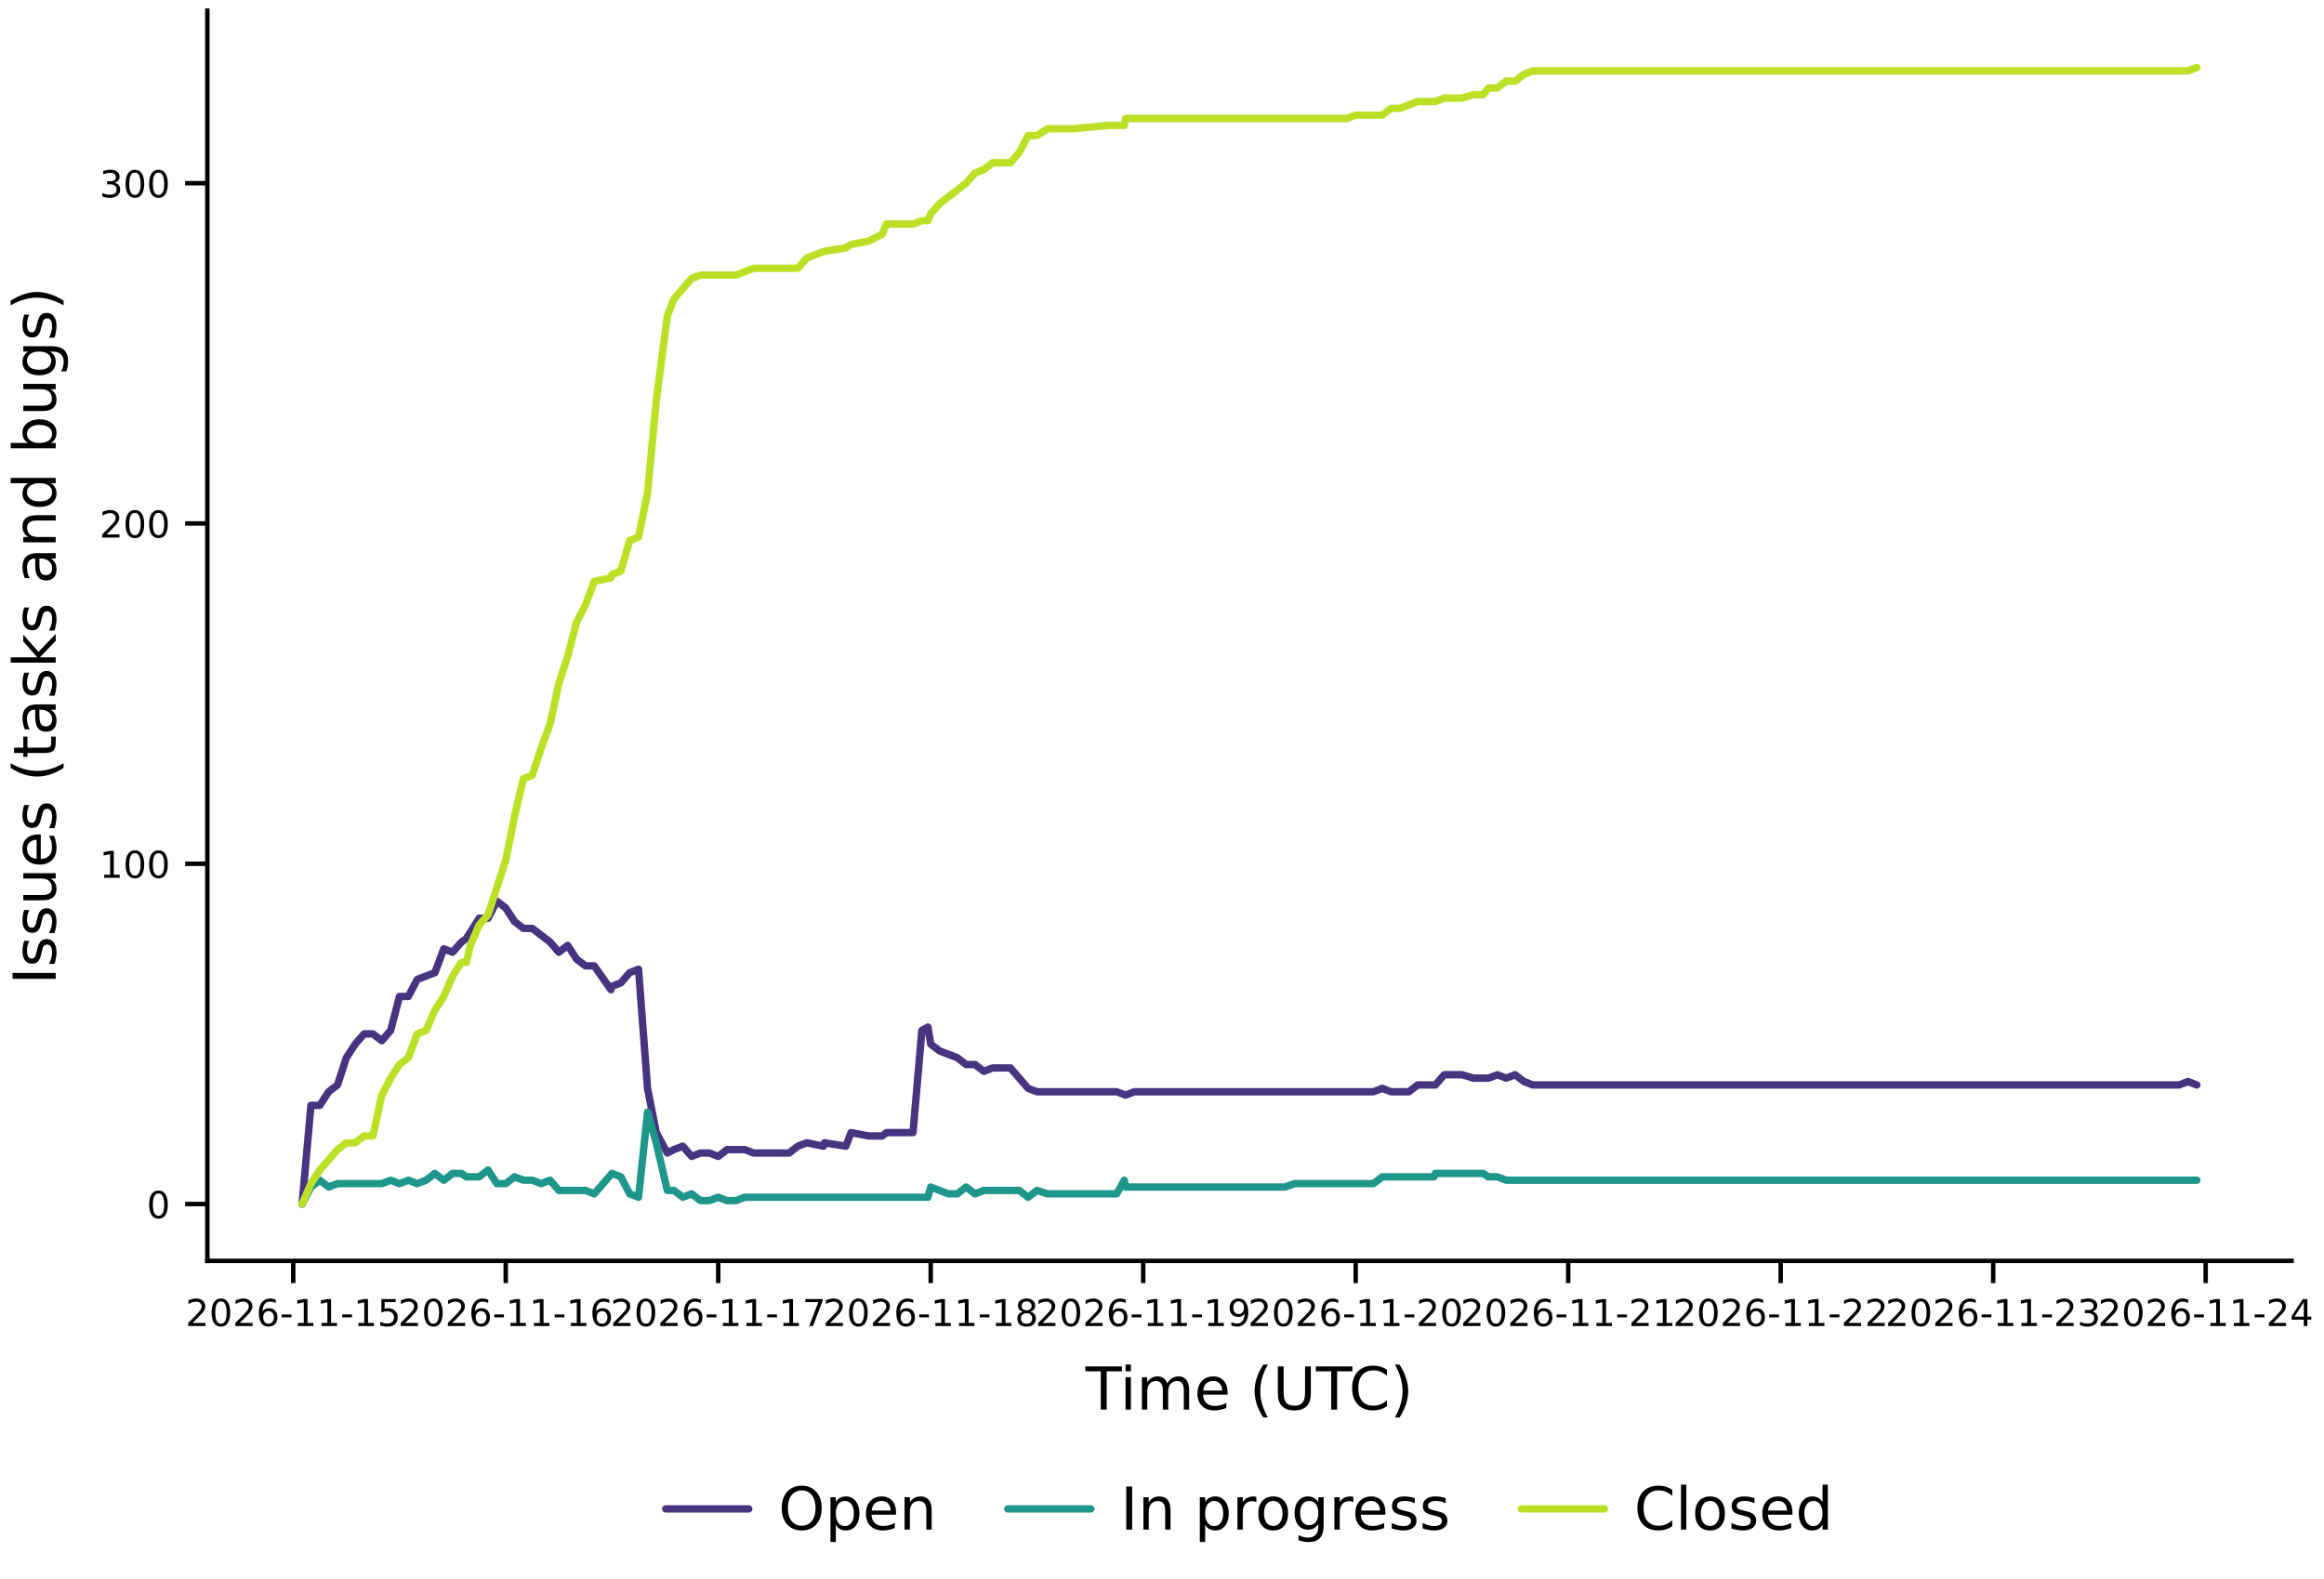
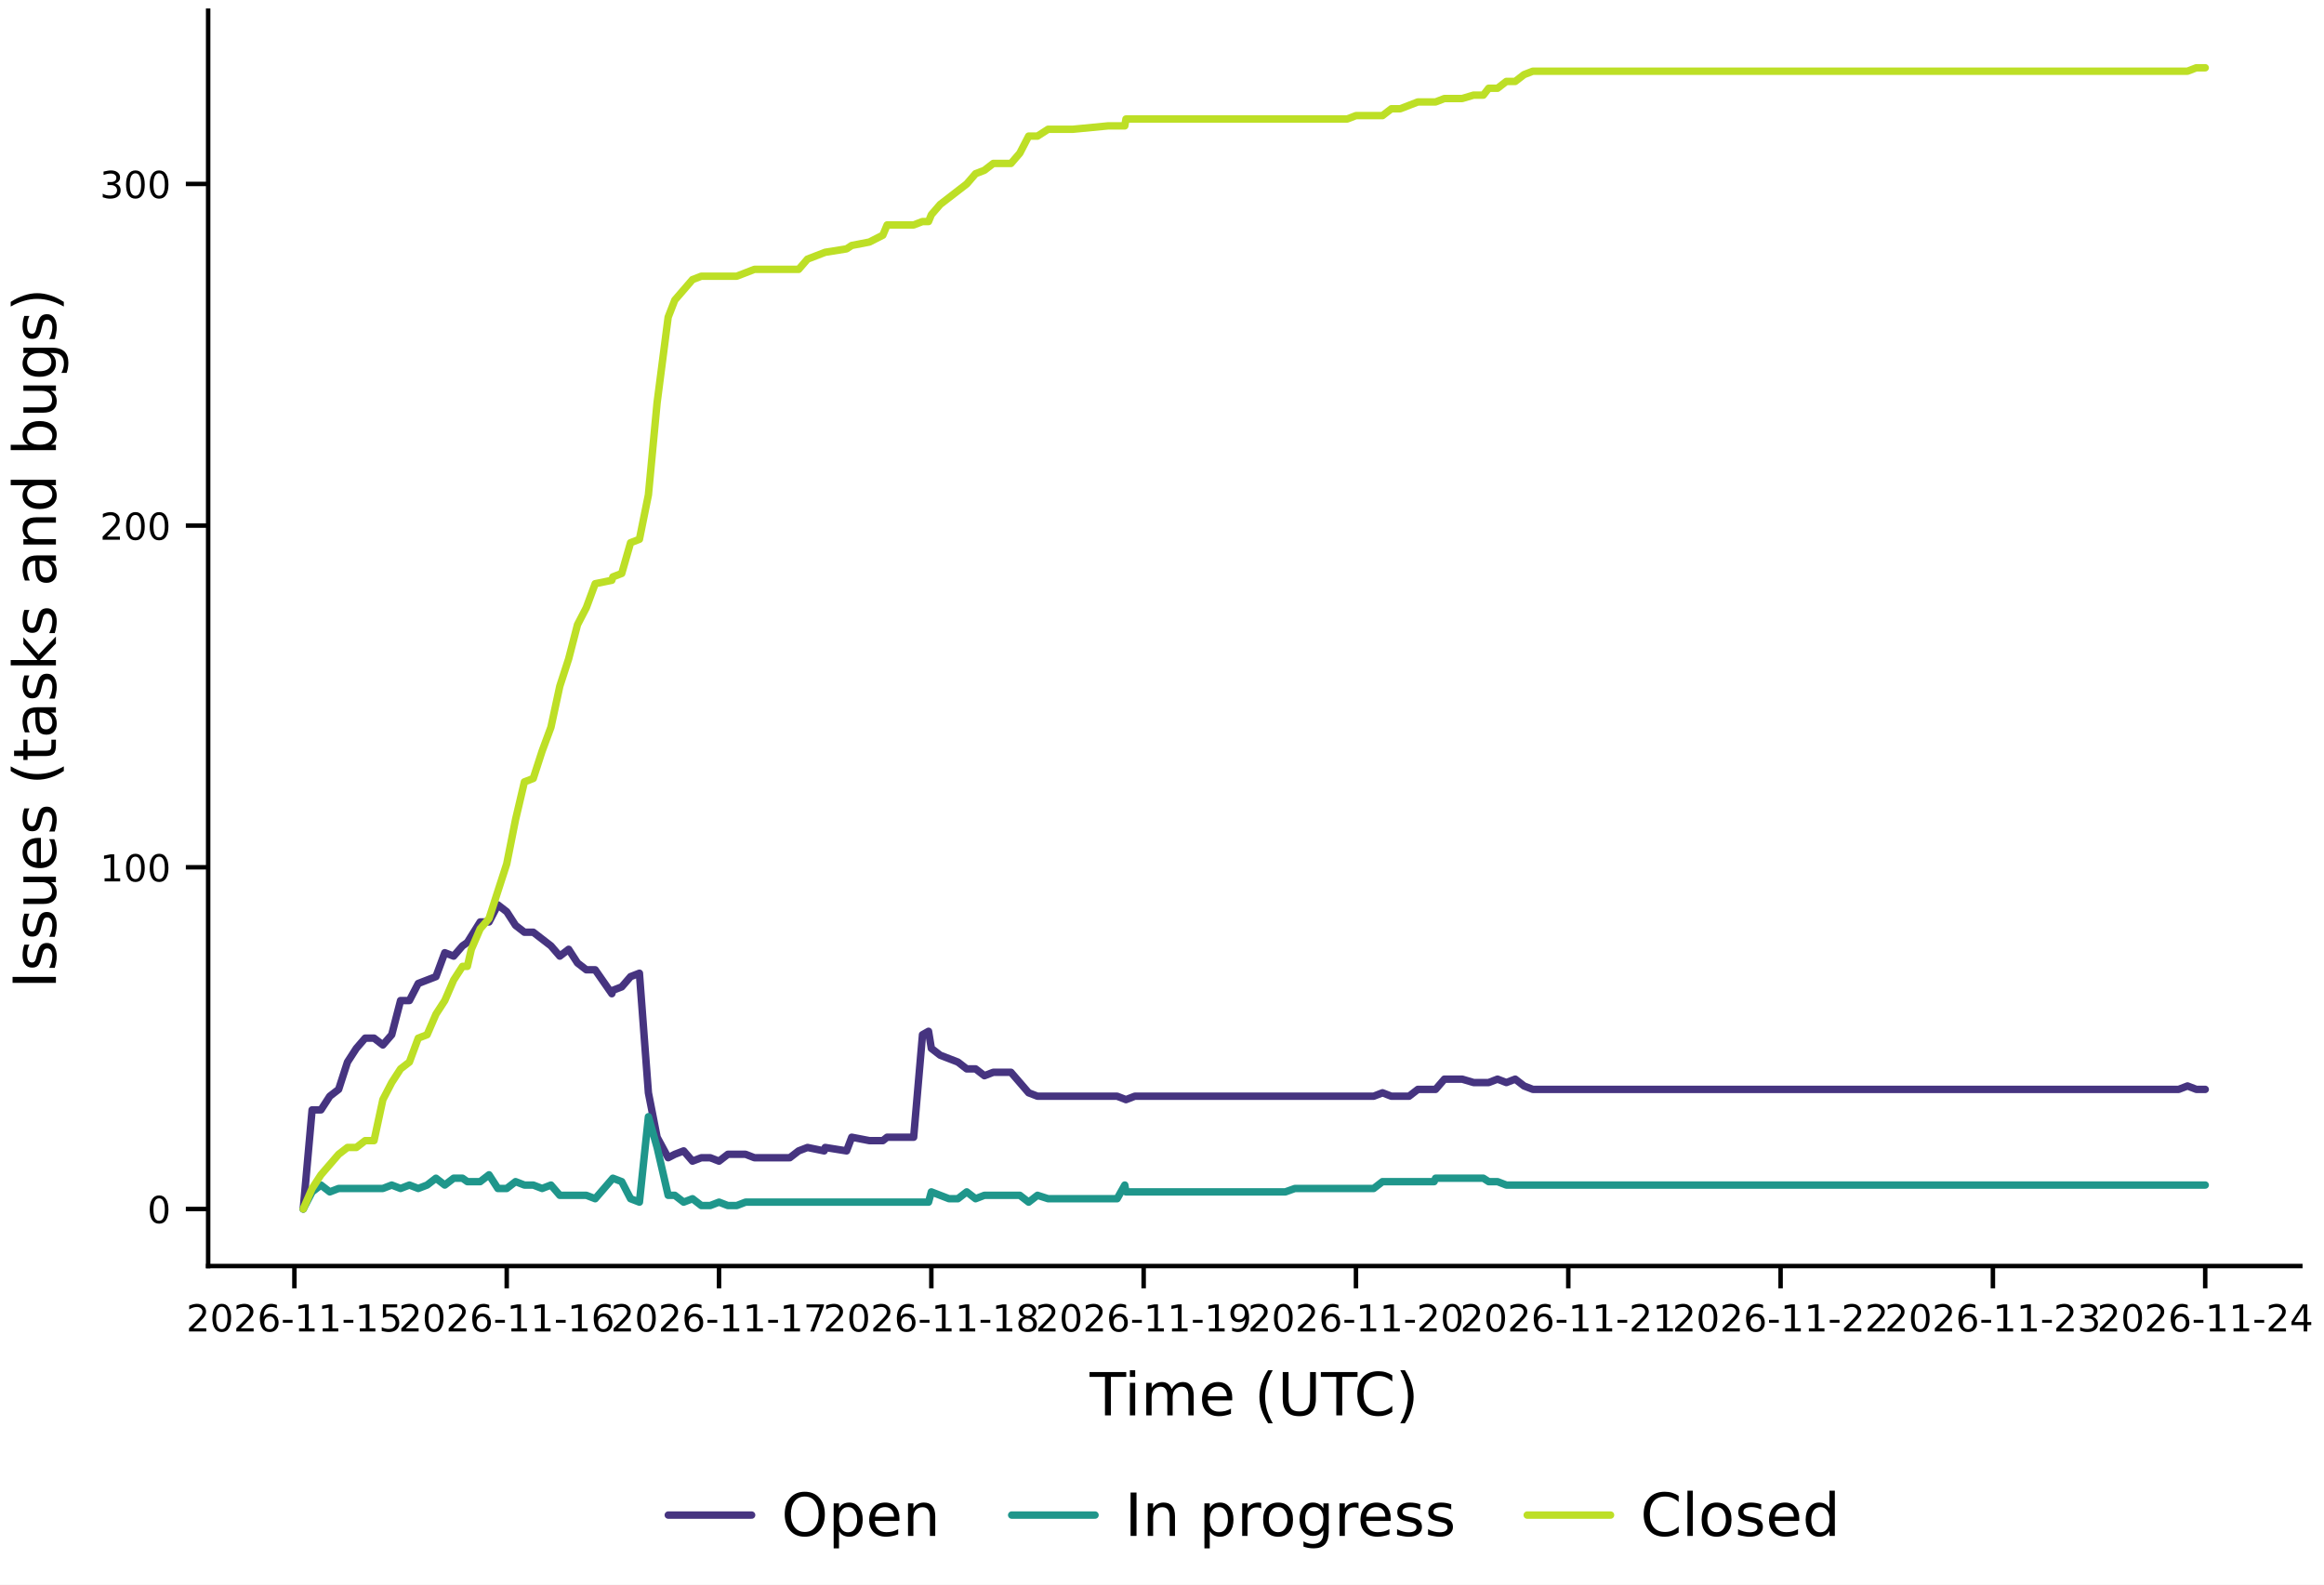
- <svg xmlns="http://www.w3.org/2000/svg" xmlns:xlink="http://www.w3.org/1999/xlink" width="313.635pt" height="213.046pt" viewBox="0 0 313.635 213.046" version="1.1">
+ <svg xmlns="http://www.w3.org/2000/svg" xmlns:xlink="http://www.w3.org/1999/xlink" width="312.44pt" height="213.046pt" viewBox="0 0 312.44 213.046" version="1.1">
  <defs>
    <style type="text/css">*{stroke-linejoin: round; stroke-linecap: butt}</style>
  </defs>
  <g id="figure_1">
    <g id="patch_1">
-       <path d="M 0 213.046  L 313.635 213.046  L 313.635 0  L 0 0  z " style="fill: #ffffff" />
+       <path d="M 0 213.046  L 312.44 213.046  L 312.44 0  L 0 0  z " style="fill: #ffffff" />
    </g>
    <g id="axes_1">
      <g id="patch_2">
        <path d="M 27.984 170.203  L 309.256 170.203  L 309.256 1.44  L 27.984 1.44  z " style="fill: #ffffff" />
      </g>
      <g id="matplotlib.axis_1">
        <g id="xtick_1">
          <g id="line2d_1">
            <defs>
-               <path id="m2f85c9096a" d="M 0 0  L 0 3  " style="stroke: #000000; stroke-width: 0.6" />
+               <path id="m08bd4f8aca" d="M 0 0  L 0 3  " style="stroke: #000000; stroke-width: 0.6" />
            </defs>
            <g>
-               <use xlink:href="#m2f85c9096a" x="39.575" y="170.203" style="stroke: #000000; stroke-width: 0.6" />
+               <use xlink:href="#m08bd4f8aca" x="39.58" y="170.203" style="stroke: #000000; stroke-width: 0.6" />
            </g>
          </g>
          <g id="text_1">
-             <text style="font-size: 5px; font-family: 'DejaVu Sans', sans-serif; text-anchor: middle" x="39.575" y="179.002" transform="rotate(-0 39.57458 179.0017)">2026-11-15</text>
+             <text style="font-size: 5px; font-family: 'DejaVu Sans', sans-serif; text-anchor: middle" x="39.58" y="179.002" transform="rotate(-0 39.58013 179.0017)">2026-11-15</text>
          </g>
        </g>
        <g id="xtick_2">
          <g id="line2d_2">
            <g>
-               <use xlink:href="#m2f85c9096a" x="68.251" y="170.203" style="stroke: #000000; stroke-width: 0.6" />
+               <use xlink:href="#m08bd4f8aca" x="68.124" y="170.203" style="stroke: #000000; stroke-width: 0.6" />
            </g>
          </g>
          <g id="text_2">
-             <text style="font-size: 5px; font-family: 'DejaVu Sans', sans-serif; text-anchor: middle" x="68.251" y="179.002" transform="rotate(-0 68.25136 179.0017)">2026-11-16</text>
+             <text style="font-size: 5px; font-family: 'DejaVu Sans', sans-serif; text-anchor: middle" x="68.124" y="179.002" transform="rotate(-0 68.12354 179.0017)">2026-11-16</text>
          </g>
        </g>
        <g id="xtick_3">
          <g id="line2d_3">
            <g>
-               <use xlink:href="#m2f85c9096a" x="96.928" y="170.203" style="stroke: #000000; stroke-width: 0.6" />
+               <use xlink:href="#m08bd4f8aca" x="96.667" y="170.203" style="stroke: #000000; stroke-width: 0.6" />
            </g>
          </g>
          <g id="text_3">
-             <text style="font-size: 5px; font-family: 'DejaVu Sans', sans-serif; text-anchor: middle" x="96.928" y="179.002" transform="rotate(-0 96.92814 179.0017)">2026-11-17</text>
+             <text style="font-size: 5px; font-family: 'DejaVu Sans', sans-serif; text-anchor: middle" x="96.667" y="179.002" transform="rotate(-0 96.66694 179.0017)">2026-11-17</text>
          </g>
        </g>
        <g id="xtick_4">
          <g id="line2d_4">
            <g>
-               <use xlink:href="#m2f85c9096a" x="125.605" y="170.203" style="stroke: #000000; stroke-width: 0.6" />
+               <use xlink:href="#m08bd4f8aca" x="125.21" y="170.203" style="stroke: #000000; stroke-width: 0.6" />
            </g>
          </g>
          <g id="text_4">
-             <text style="font-size: 5px; font-family: 'DejaVu Sans', sans-serif; text-anchor: middle" x="125.605" y="179.002" transform="rotate(-0 125.6049 179.0017)">2026-11-18</text>
+             <text style="font-size: 5px; font-family: 'DejaVu Sans', sans-serif; text-anchor: middle" x="125.21" y="179.002" transform="rotate(-0 125.2103 179.0017)">2026-11-18</text>
          </g>
        </g>
        <g id="xtick_5">
          <g id="line2d_5">
            <g>
-               <use xlink:href="#m2f85c9096a" x="154.282" y="170.203" style="stroke: #000000; stroke-width: 0.6" />
+               <use xlink:href="#m08bd4f8aca" x="153.754" y="170.203" style="stroke: #000000; stroke-width: 0.6" />
            </g>
          </g>
          <g id="text_5">
-             <text style="font-size: 5px; font-family: 'DejaVu Sans', sans-serif; text-anchor: middle" x="154.282" y="179.002" transform="rotate(-0 154.2817 179.0017)">2026-11-19</text>
+             <text style="font-size: 5px; font-family: 'DejaVu Sans', sans-serif; text-anchor: middle" x="153.754" y="179.002" transform="rotate(-0 153.7537 179.0017)">2026-11-19</text>
          </g>
        </g>
        <g id="xtick_6">
          <g id="line2d_6">
            <g>
-               <use xlink:href="#m2f85c9096a" x="182.958" y="170.203" style="stroke: #000000; stroke-width: 0.6" />
+               <use xlink:href="#m08bd4f8aca" x="182.297" y="170.203" style="stroke: #000000; stroke-width: 0.6" />
            </g>
          </g>
          <g id="text_6">
-             <text style="font-size: 5px; font-family: 'DejaVu Sans', sans-serif; text-anchor: middle" x="182.958" y="179.002" transform="rotate(-0 182.9585 179.0017)">2026-11-20</text>
+             <text style="font-size: 5px; font-family: 'DejaVu Sans', sans-serif; text-anchor: middle" x="182.297" y="179.002" transform="rotate(-0 182.2971 179.0017)">2026-11-20</text>
          </g>
        </g>
        <g id="xtick_7">
          <g id="line2d_7">
            <g>
-               <use xlink:href="#m2f85c9096a" x="211.635" y="170.203" style="stroke: #000000; stroke-width: 0.6" />
+               <use xlink:href="#m08bd4f8aca" x="210.841" y="170.203" style="stroke: #000000; stroke-width: 0.6" />
            </g>
          </g>
          <g id="text_7">
-             <text style="font-size: 5px; font-family: 'DejaVu Sans', sans-serif; text-anchor: middle" x="211.635" y="179.002" transform="rotate(-0 211.6353 179.0017)">2026-11-21</text>
+             <text style="font-size: 5px; font-family: 'DejaVu Sans', sans-serif; text-anchor: middle" x="210.841" y="179.002" transform="rotate(-0 210.8405 179.0017)">2026-11-21</text>
          </g>
        </g>
        <g id="xtick_8">
          <g id="line2d_8">
            <g>
-               <use xlink:href="#m2f85c9096a" x="240.312" y="170.203" style="stroke: #000000; stroke-width: 0.6" />
+               <use xlink:href="#m08bd4f8aca" x="239.384" y="170.203" style="stroke: #000000; stroke-width: 0.6" />
            </g>
          </g>
          <g id="text_8">
-             <text style="font-size: 5px; font-family: 'DejaVu Sans', sans-serif; text-anchor: middle" x="240.312" y="179.002" transform="rotate(-0 240.3121 179.0017)">2026-11-22</text>
+             <text style="font-size: 5px; font-family: 'DejaVu Sans', sans-serif; text-anchor: middle" x="239.384" y="179.002" transform="rotate(-0 239.3839 179.0017)">2026-11-22</text>
          </g>
        </g>
        <g id="xtick_9">
          <g id="line2d_9">
            <g>
-               <use xlink:href="#m2f85c9096a" x="268.989" y="170.203" style="stroke: #000000; stroke-width: 0.6" />
+               <use xlink:href="#m08bd4f8aca" x="267.927" y="170.203" style="stroke: #000000; stroke-width: 0.6" />
            </g>
          </g>
          <g id="text_9">
-             <text style="font-size: 5px; font-family: 'DejaVu Sans', sans-serif; text-anchor: middle" x="268.989" y="179.002" transform="rotate(-0 268.9888 179.0017)">2026-11-23</text>
+             <text style="font-size: 5px; font-family: 'DejaVu Sans', sans-serif; text-anchor: middle" x="267.927" y="179.002" transform="rotate(-0 267.9274 179.0017)">2026-11-23</text>
          </g>
        </g>
        <g id="xtick_10">
          <g id="line2d_10">
            <g>
-               <use xlink:href="#m2f85c9096a" x="297.666" y="170.203" style="stroke: #000000; stroke-width: 0.6" />
+               <use xlink:href="#m08bd4f8aca" x="296.471" y="170.203" style="stroke: #000000; stroke-width: 0.6" />
            </g>
          </g>
          <g id="text_10">
-             <text style="font-size: 5px; font-family: 'DejaVu Sans', sans-serif; text-anchor: middle" x="297.666" y="179.002" transform="rotate(-0 297.6656 179.0017)">2026-11-24</text>
+             <text style="font-size: 5px; font-family: 'DejaVu Sans', sans-serif; text-anchor: middle" x="296.471" y="179.002" transform="rotate(-0 296.4708 179.0017)">2026-11-24</text>
          </g>
        </g>
        <g id="text_11">
          <text style="font-size: 8px; font-family: 'DejaVu Sans', sans-serif; text-anchor: middle" x="168.62" y="190.282" transform="rotate(-0 168.6201 190.2816)">Time (UTC)</text>
        </g>
      </g>
      <g id="matplotlib.axis_2">
        <g id="ytick_1">
          <g id="line2d_11">
            <defs>
-               <path id="mb9e368e0cb" d="M 0 0  L -3 0  " style="stroke: #000000; stroke-width: 0.6" />
+               <path id="m0aedb376db" d="M 0 0  L -3 0  " style="stroke: #000000; stroke-width: 0.6" />
            </defs>
            <g>
-               <use xlink:href="#mb9e368e0cb" x="27.984" y="162.532" style="stroke: #000000; stroke-width: 0.6" />
+               <use xlink:href="#m0aedb376db" x="27.984" y="162.532" style="stroke: #000000; stroke-width: 0.6" />
            </g>
          </g>
          <g id="text_12">
            <text style="font-size: 5px; font-family: 'DejaVu Sans', sans-serif; text-anchor: end" x="22.984" y="164.431" transform="rotate(-0 22.98438 164.4312)">0</text>
          </g>
        </g>
        <g id="ytick_2">
          <g id="line2d_12">
            <g>
-               <use xlink:href="#mb9e368e0cb" x="27.984" y="116.597" style="stroke: #000000; stroke-width: 0.6" />
+               <use xlink:href="#m0aedb376db" x="27.984" y="116.597" style="stroke: #000000; stroke-width: 0.6" />
            </g>
          </g>
          <g id="text_13">
            <text style="font-size: 5px; font-family: 'DejaVu Sans', sans-serif; text-anchor: end" x="22.984" y="118.497" transform="rotate(-0 22.98438 118.4969)">100</text>
          </g>
        </g>
        <g id="ytick_3">
          <g id="line2d_13">
            <g>
-               <use xlink:href="#mb9e368e0cb" x="27.984" y="70.663" style="stroke: #000000; stroke-width: 0.6" />
+               <use xlink:href="#m0aedb376db" x="27.984" y="70.663" style="stroke: #000000; stroke-width: 0.6" />
            </g>
          </g>
          <g id="text_14">
            <text style="font-size: 5px; font-family: 'DejaVu Sans', sans-serif; text-anchor: end" x="22.984" y="72.563" transform="rotate(-0 22.98438 72.56251)">200</text>
          </g>
        </g>
        <g id="ytick_4">
          <g id="line2d_14">
            <g>
-               <use xlink:href="#mb9e368e0cb" x="27.984" y="24.729" style="stroke: #000000; stroke-width: 0.6" />
+               <use xlink:href="#m0aedb376db" x="27.984" y="24.729" style="stroke: #000000; stroke-width: 0.6" />
            </g>
          </g>
          <g id="text_15">
            <text style="font-size: 5px; font-family: 'DejaVu Sans', sans-serif; text-anchor: end" x="22.984" y="26.628" transform="rotate(-0 22.98438 26.62814)">300</text>
          </g>
        </g>
        <g id="text_16">
          <text style="font-size: 8px; font-family: 'DejaVu Sans', sans-serif; text-anchor: middle" x="7.519" y="85.821" transform="rotate(-90 7.51875 85.82143)">Issues (tasks and bugs)</text>
        </g>
      </g>
      <g id="line2d_15">
-         <path d="M 40.769 162.532  L 41.964 149.211  L 43.159 149.211  L 44.354 147.373  L 45.549 146.455  L 46.744 142.78  L 47.939 140.943  L 49.134 139.565  L 50.328 139.565  L 51.523 140.483  L 52.718 139.105  L 53.913 134.512  L 55.108 134.512  L 56.303 132.215  L 58.692 131.296  L 59.887 128.081  L 61.082 128.54  L 62.277 127.162  L 62.934 126.703  L 64.667 123.947  L 65.862 123.947  L 67.056 121.65  L 68.251 122.569  L 69.446 124.406  L 70.641 125.325  L 71.836 125.325  L 74.226 127.162  L 75.421 128.54  L 76.615 127.622  L 77.81 129.459  L 79.005 130.378  L 80.2 130.378  L 82.45 133.593  L 82.59 133.134  L 83.785 132.674  L 84.979 131.296  L 86.174 130.837  L 87.389 146.914  L 88.564 152.886  L 90.058 155.642  L 90.954 155.182  L 92.149 154.723  L 93.344 156.101  L 94.538 155.642  L 95.733 155.642  L 96.928 156.101  L 98.123 155.182  L 100.513 155.182  L 101.708 155.642  L 106.487 155.642  L 107.682 154.723  L 108.877 154.264  L 111.127 154.723  L 111.267 154.264  L 114.154 154.723  L 114.851 152.886  L 117.241 153.345  L 119.053 153.345  L 119.631 152.886  L 123.215 152.886  L 124.41 139.105  L 125.227 138.646  L 125.605 140.943  L 126.8 141.861  L 129.19 142.78  L 130.384 143.699  L 131.579 143.699  L 132.774 144.617  L 133.969 144.158  L 136.359 144.158  L 138.748 146.914  L 139.943 147.373  L 150.697 147.373  L 151.892 147.833  L 153.087 147.373  L 185.348 147.373  L 186.543 146.914  L 187.738 147.373  L 190.128 147.373  L 191.323 146.455  L 193.712 146.455  L 194.907 145.077  L 197.297 145.077  L 198.85 145.536  L 200.881 145.536  L 202.076 145.077  L 203.271 145.536  L 204.466 145.077  L 205.661 145.995  L 206.856 146.455  L 294.081 146.455  L 295.276 145.995  L 296.471 146.455  L 296.471 146.455  " clip-path="url(#p5aa4f25da3)" style="fill: none; stroke: #463480; stroke-linecap: round" />
+         <path d="M 40.769 162.532  L 41.959 149.211  L 43.148 149.211  L 44.337 147.373  L 45.527 146.455  L 46.716 142.78  L 47.905 140.943  L 49.095 139.565  L 50.284 139.565  L 51.473 140.483  L 52.663 139.105  L 53.852 134.512  L 55.041 134.512  L 56.23 132.215  L 58.609 131.296  L 59.798 128.081  L 60.988 128.54  L 62.177 127.162  L 62.831 126.703  L 64.556 123.947  L 65.745 123.947  L 66.934 121.65  L 68.124 122.569  L 69.313 124.406  L 70.502 125.325  L 71.691 125.325  L 74.07 127.162  L 75.259 128.54  L 76.449 127.622  L 77.638 129.459  L 78.827 130.378  L 80.017 130.378  L 82.256 133.593  L 82.395 133.134  L 83.585 132.674  L 84.774 131.296  L 85.963 130.837  L 87.172 146.914  L 88.342 152.886  L 89.828 155.642  L 90.72 155.182  L 91.91 154.723  L 93.099 156.101  L 94.288 155.642  L 95.478 155.642  L 96.667 156.101  L 97.856 155.182  L 100.235 155.182  L 101.424 155.642  L 106.181 155.642  L 107.371 154.723  L 108.56 154.264  L 110.8 154.723  L 110.939 154.264  L 113.813 154.723  L 114.507 152.886  L 116.885 153.345  L 118.689 153.345  L 119.264 152.886  L 122.832 152.886  L 124.021 139.105  L 124.834 138.646  L 125.21 140.943  L 126.4 141.861  L 128.778 142.78  L 129.968 143.699  L 131.157 143.699  L 132.346 144.617  L 133.535 144.158  L 135.914 144.158  L 138.293 146.914  L 139.482 147.373  L 150.186 147.373  L 151.375 147.833  L 152.564 147.373  L 184.676 147.373  L 185.865 146.914  L 187.054 147.373  L 189.433 147.373  L 190.622 146.455  L 193.001 146.455  L 194.19 145.077  L 196.569 145.077  L 198.115 145.536  L 200.137 145.536  L 201.326 145.077  L 202.515 145.536  L 203.705 145.077  L 204.894 145.995  L 206.083 146.455  L 292.903 146.455  L 294.092 145.995  L 295.281 146.455  L 296.471 146.455  L 296.471 146.455  " clip-path="url(#pb2dfa28839)" style="fill: none; stroke: #463480; stroke-linecap: round" />
      </g>
      <g id="line2d_16">
-         <path d="M 40.769 162.532  L 41.964 160.235  L 43.159 159.316  L 44.354 160.235  L 45.549 159.776  L 51.523 159.776  L 52.718 159.316  L 53.913 159.776  L 55.108 159.316  L 56.303 159.776  L 57.498 159.316  L 58.692 158.398  L 59.887 159.316  L 61.082 158.398  L 62.277 158.398  L 62.934 158.857  L 64.667 158.857  L 65.862 157.938  L 67.056 159.776  L 68.251 159.776  L 69.446 158.857  L 70.641 159.316  L 71.836 159.316  L 73.031 159.776  L 74.226 159.316  L 75.421 160.694  L 79.005 160.694  L 80.2 161.154  L 82.59 158.398  L 83.785 158.857  L 84.979 161.154  L 86.174 161.613  L 87.389 150.13  L 88.564 154.264  L 90.058 160.694  L 90.954 160.694  L 92.149 161.613  L 93.344 161.154  L 94.538 162.072  L 95.733 162.072  L 96.928 161.613  L 98.123 162.072  L 99.318 162.072  L 100.513 161.613  L 125.227 161.613  L 125.605 160.235  L 127.995 161.154  L 129.19 161.154  L 130.384 160.235  L 131.579 161.154  L 132.774 160.694  L 137.554 160.694  L 138.748 161.613  L 139.943 160.694  L 141.377 161.154  L 150.697 161.154  L 151.733 159.316  L 151.892 160.235  L 173.419 160.235  L 174.714 159.776  L 185.348 159.776  L 186.543 158.857  L 193.513 158.857  L 193.712 158.398  L 200.165 158.398  L 200.881 158.857  L 202.076 158.857  L 203.271 159.316  L 296.471 159.316  L 296.471 159.316  " clip-path="url(#p5aa4f25da3)" style="fill: none; stroke: #1f968b; stroke-linecap: round" />
+         <path d="M 40.769 162.532  L 41.959 160.235  L 43.148 159.316  L 44.337 160.235  L 45.527 159.776  L 51.473 159.776  L 52.663 159.316  L 53.852 159.776  L 55.041 159.316  L 56.23 159.776  L 57.42 159.316  L 58.609 158.398  L 59.798 159.316  L 60.988 158.398  L 62.177 158.398  L 62.831 158.857  L 64.556 158.857  L 65.745 157.938  L 66.934 159.776  L 68.124 159.776  L 69.313 158.857  L 70.502 159.316  L 71.691 159.316  L 72.881 159.776  L 74.07 159.316  L 75.259 160.694  L 78.827 160.694  L 80.017 161.154  L 82.395 158.398  L 83.585 158.857  L 84.774 161.154  L 85.963 161.613  L 87.172 150.13  L 88.342 154.264  L 89.828 160.694  L 90.72 160.694  L 91.91 161.613  L 93.099 161.154  L 94.288 162.072  L 95.478 162.072  L 96.667 161.613  L 97.856 162.072  L 99.046 162.072  L 100.235 161.613  L 124.834 161.613  L 125.21 160.235  L 127.589 161.154  L 128.778 161.154  L 129.968 160.235  L 131.157 161.154  L 132.346 160.694  L 137.103 160.694  L 138.293 161.613  L 139.482 160.694  L 140.909 161.154  L 150.186 161.154  L 151.217 159.316  L 151.375 160.235  L 172.802 160.235  L 174.091 159.776  L 184.676 159.776  L 185.865 158.857  L 192.803 158.857  L 193.001 158.398  L 199.423 158.398  L 200.137 158.857  L 201.326 158.857  L 202.515 159.316  L 296.471 159.316  L 296.471 159.316  " clip-path="url(#pb2dfa28839)" style="fill: none; stroke: #1f968b; stroke-linecap: round" />
      </g>
      <g id="line2d_17">
-         <path d="M 40.769 162.532  L 41.964 159.776  L 43.159 157.938  L 45.549 155.182  L 46.744 154.264  L 47.939 154.264  L 49.134 153.345  L 50.328 153.345  L 51.523 147.833  L 52.718 145.536  L 53.913 143.699  L 55.108 142.78  L 56.303 139.565  L 57.498 139.105  L 58.692 136.349  L 59.887 134.512  L 61.082 131.756  L 62.277 129.918  L 62.934 129.918  L 63.472 127.622  L 64.667 124.866  L 65.862 123.488  L 68.251 116.138  L 69.446 110.167  L 70.641 105.114  L 71.836 104.655  L 73.031 100.98  L 74.226 97.764  L 75.421 92.252  L 76.615 88.577  L 77.81 83.984  L 79.005 81.687  L 80.2 78.472  L 82.45 78.013  L 82.59 77.553  L 83.785 77.094  L 84.979 72.96  L 86.174 72.5  L 87.389 66.529  L 88.564 54.127  L 90.058 42.643  L 90.954 40.346  L 93.344 37.59  L 94.538 37.131  L 99.318 37.131  L 101.708 36.212  L 107.682 36.212  L 108.877 34.834  L 111.267 33.916  L 114.154 33.456  L 114.851 32.997  L 117.241 32.538  L 119.053 31.619  L 119.631 30.241  L 123.215 30.241  L 124.41 29.782  L 125.227 29.782  L 125.605 28.863  L 126.8 27.485  L 130.384 24.729  L 131.579 23.351  L 132.774 22.891  L 133.969 21.973  L 136.359 21.973  L 137.554 20.595  L 138.748 18.298  L 139.943 18.298  L 141.377 17.379  L 144.723 17.379  L 149.502 16.92  L 151.733 16.92  L 151.892 16.001  L 181.764 16.001  L 182.958 15.542  L 186.543 15.542  L 187.738 14.623  L 188.933 14.623  L 191.323 13.704  L 193.712 13.704  L 194.907 13.245  L 197.297 13.245  L 198.85 12.786  L 200.165 12.786  L 200.881 11.867  L 202.076 11.867  L 203.271 10.948  L 204.466 10.948  L 205.661 10.03  L 206.856 9.57  L 295.276 9.57  L 296.471 9.111  L 296.471 9.111  " clip-path="url(#p5aa4f25da3)" style="fill: none; stroke: #bddf26; stroke-linecap: round" />
+         <path d="M 40.769 162.532  L 41.959 159.776  L 43.148 157.938  L 45.527 155.182  L 46.716 154.264  L 47.905 154.264  L 49.095 153.345  L 50.284 153.345  L 51.473 147.833  L 52.663 145.536  L 53.852 143.699  L 55.041 142.78  L 56.23 139.565  L 57.42 139.105  L 58.609 136.349  L 59.798 134.512  L 60.988 131.756  L 62.177 129.918  L 62.831 129.918  L 63.366 127.622  L 64.556 124.866  L 65.745 123.488  L 68.124 116.138  L 69.313 110.167  L 70.502 105.114  L 71.691 104.655  L 72.881 100.98  L 74.07 97.764  L 75.259 92.252  L 76.449 88.577  L 77.638 83.984  L 78.827 81.687  L 80.017 78.472  L 82.256 78.013  L 82.395 77.553  L 83.585 77.094  L 84.774 72.96  L 85.963 72.5  L 87.172 66.529  L 88.342 54.127  L 89.828 42.643  L 90.72 40.346  L 93.099 37.59  L 94.288 37.131  L 99.046 37.131  L 101.424 36.212  L 107.371 36.212  L 108.56 34.834  L 110.939 33.916  L 113.813 33.456  L 114.507 32.997  L 116.885 32.538  L 118.689 31.619  L 119.264 30.241  L 122.832 30.241  L 124.021 29.782  L 124.834 29.782  L 125.21 28.863  L 126.4 27.485  L 129.968 24.729  L 131.157 23.351  L 132.346 22.891  L 133.535 21.973  L 135.914 21.973  L 137.103 20.595  L 138.293 18.298  L 139.482 18.298  L 140.909 17.379  L 144.239 17.379  L 148.997 16.92  L 151.217 16.92  L 151.375 16.001  L 181.108 16.001  L 182.297 15.542  L 185.865 15.542  L 187.054 14.623  L 188.244 14.623  L 190.622 13.704  L 193.001 13.704  L 194.19 13.245  L 196.569 13.245  L 198.115 12.786  L 199.423 12.786  L 200.137 11.867  L 201.326 11.867  L 202.515 10.948  L 203.705 10.948  L 204.894 10.03  L 206.083 9.57  L 294.092 9.57  L 295.281 9.111  L 296.471 9.111  L 296.471 9.111  " clip-path="url(#pb2dfa28839)" style="fill: none; stroke: #bddf26; stroke-linecap: round" />
      </g>
      <g id="patch_3">
        <path d="M 27.984 170.203  L 27.984 1.44  " style="fill: none; stroke: #000000; stroke-width: 0.6; stroke-linejoin: miter; stroke-linecap: square" />
      </g>
      <g id="patch_4">
        <path d="M 27.984 170.203  L 309.256 170.203  " style="fill: none; stroke: #000000; stroke-width: 0.6; stroke-linejoin: miter; stroke-linecap: square" />
      </g>
      <g id="legend_1">
        <g id="line2d_18">
          <path d="M 89.846 203.684  L 95.446 203.684  L 101.046 203.684  " style="fill: none; stroke: #463480; stroke-linecap: round" />
        </g>
        <g id="text_17">
          <text style="font-size: 8px; font-family: 'DejaVu Sans', sans-serif; text-anchor: start" x="105.046" y="206.484" transform="rotate(-0 105.0457 206.4837)">Open</text>
        </g>
        <g id="line2d_19">
          <path d="M 136.014 203.684  L 141.614 203.684  L 147.214 203.684  " style="fill: none; stroke: #1f968b; stroke-linecap: round" />
        </g>
        <g id="text_18">
          <text style="font-size: 8px; font-family: 'DejaVu Sans', sans-serif; text-anchor: start" x="151.214" y="206.484" transform="rotate(-0 151.2145 206.4837)">In progress</text>
        </g>
        <g id="line2d_20">
          <path d="M 205.322 203.684  L 210.922 203.684  L 216.522 203.684  " style="fill: none; stroke: #bddf26; stroke-linecap: round" />
        </g>
        <g id="text_19">
          <text style="font-size: 8px; font-family: 'DejaVu Sans', sans-serif; text-anchor: start" x="220.522" y="206.484" transform="rotate(-0 220.522 206.4837)">Closed</text>
        </g>
      </g>
    </g>
  </g>
  <defs>
-     <clipPath id="p5aa4f25da3">
+     <clipPath id="pb2dfa28839">
      <rect x="27.984" y="1.44" width="281.271" height="168.763" />
    </clipPath>
  </defs>
</svg>
